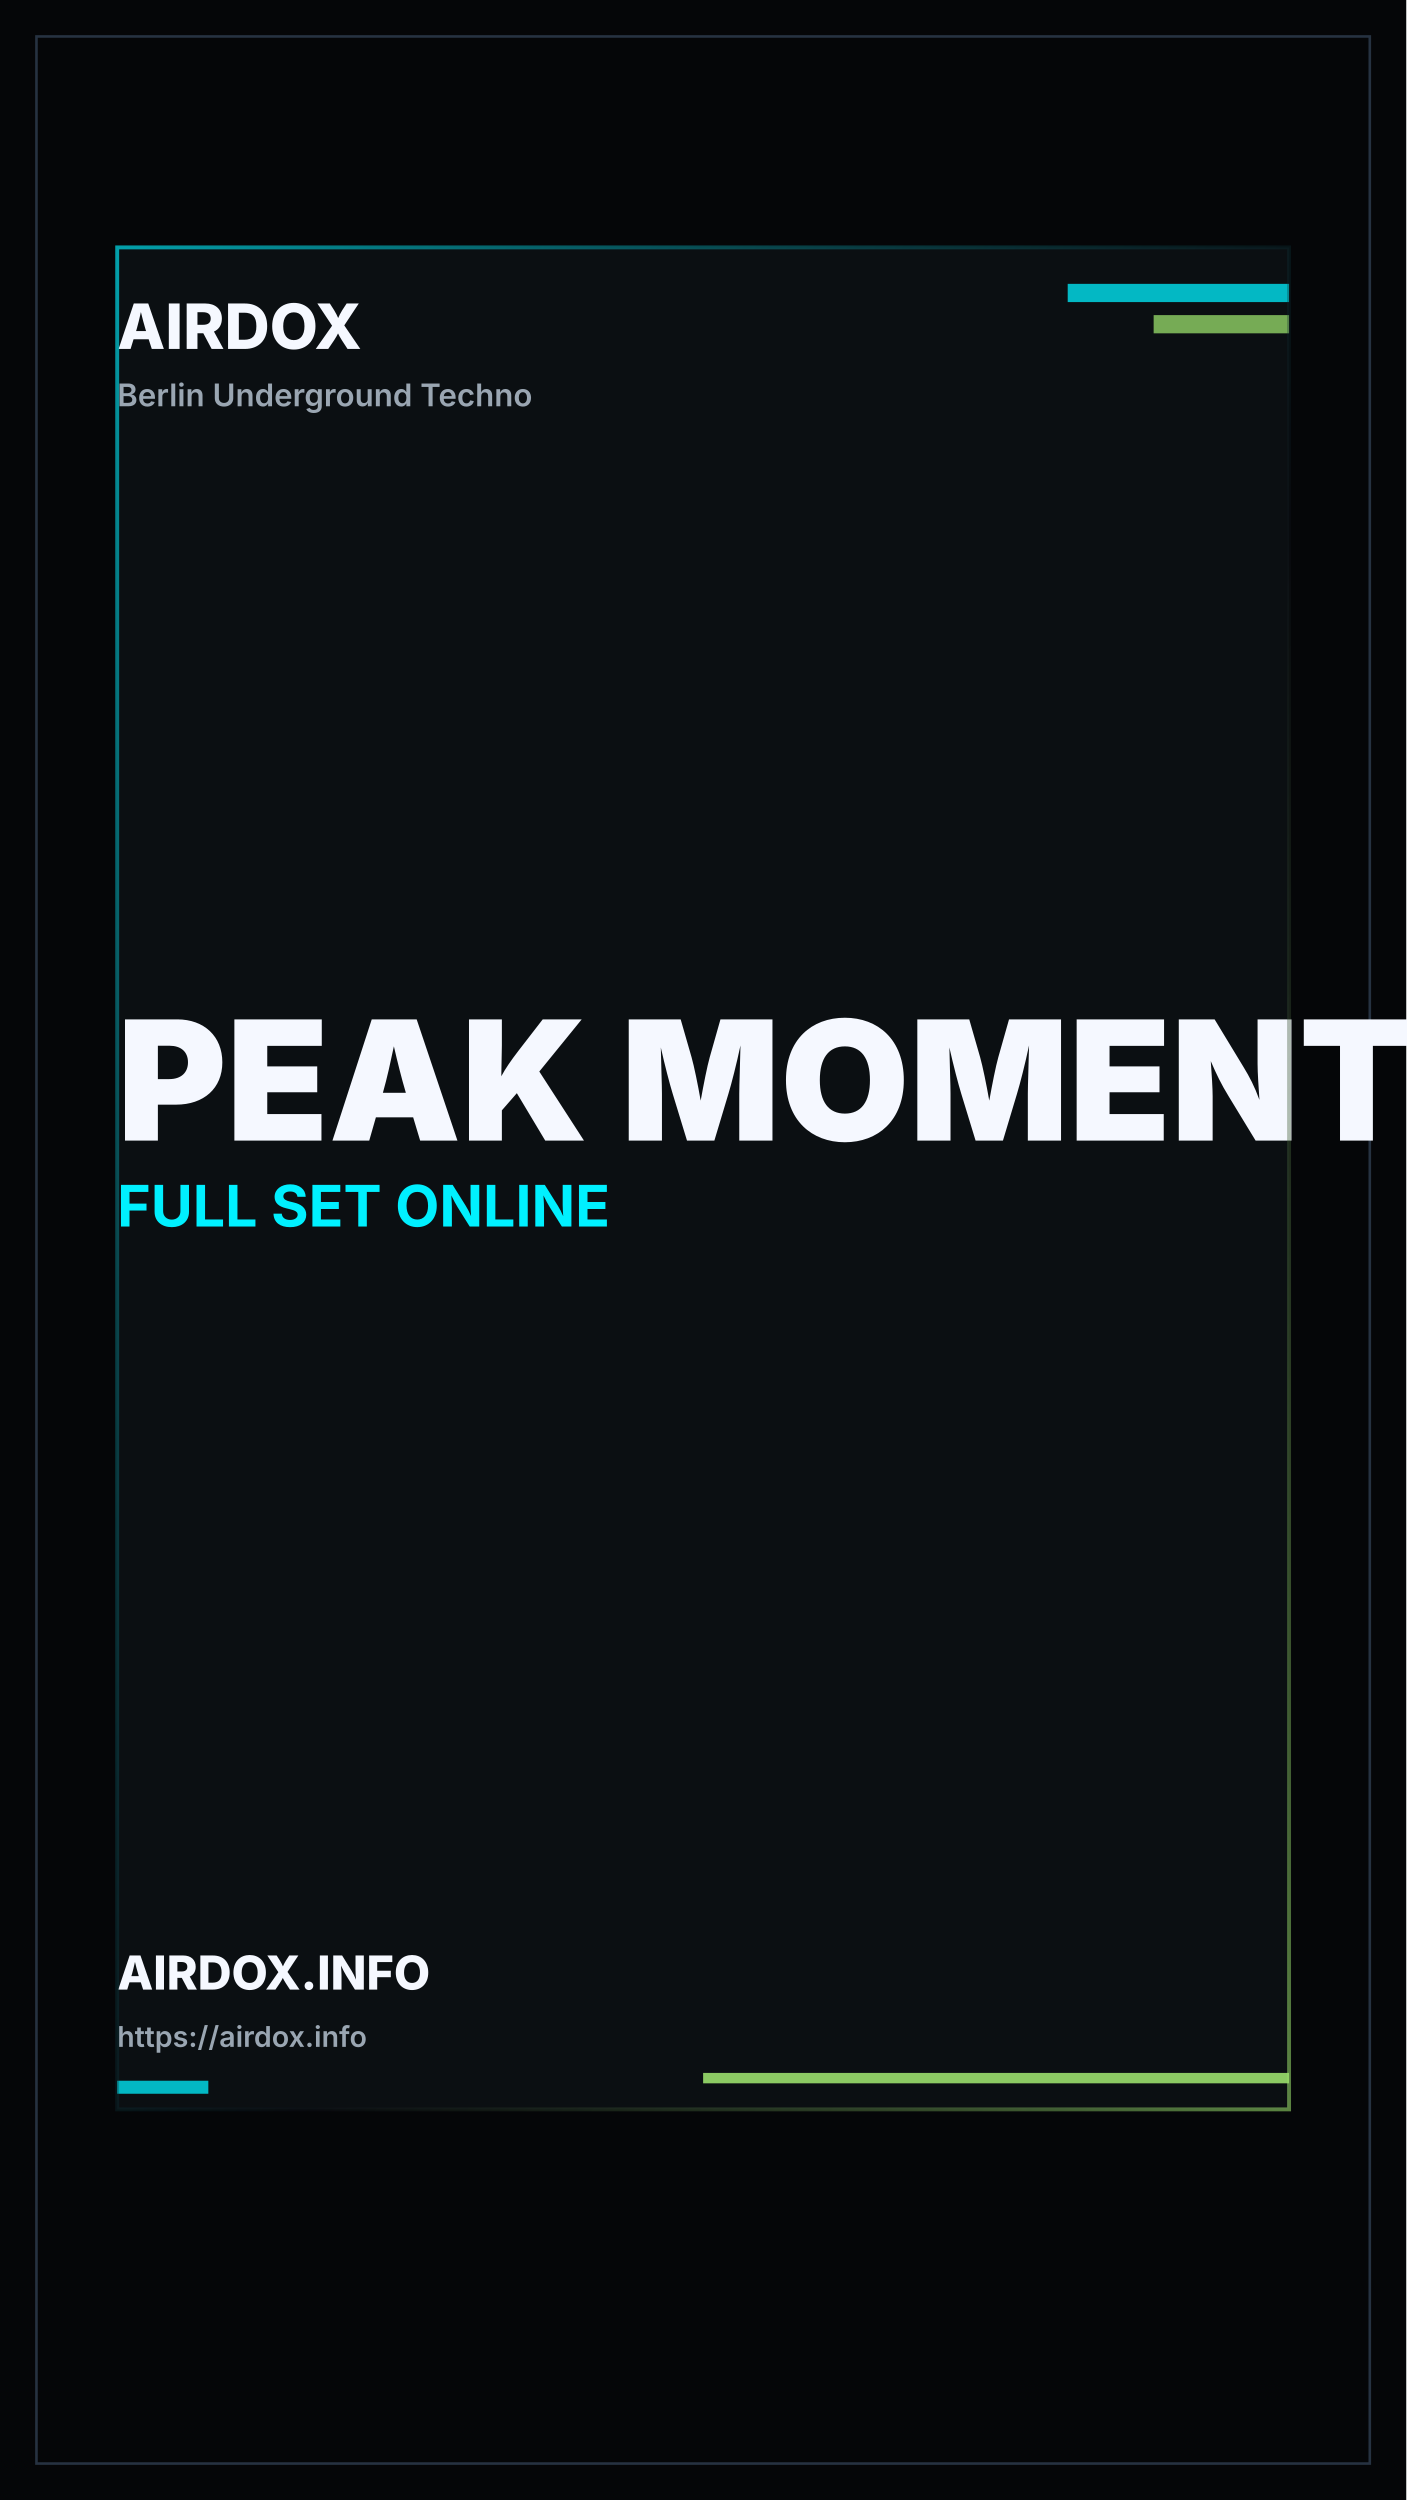
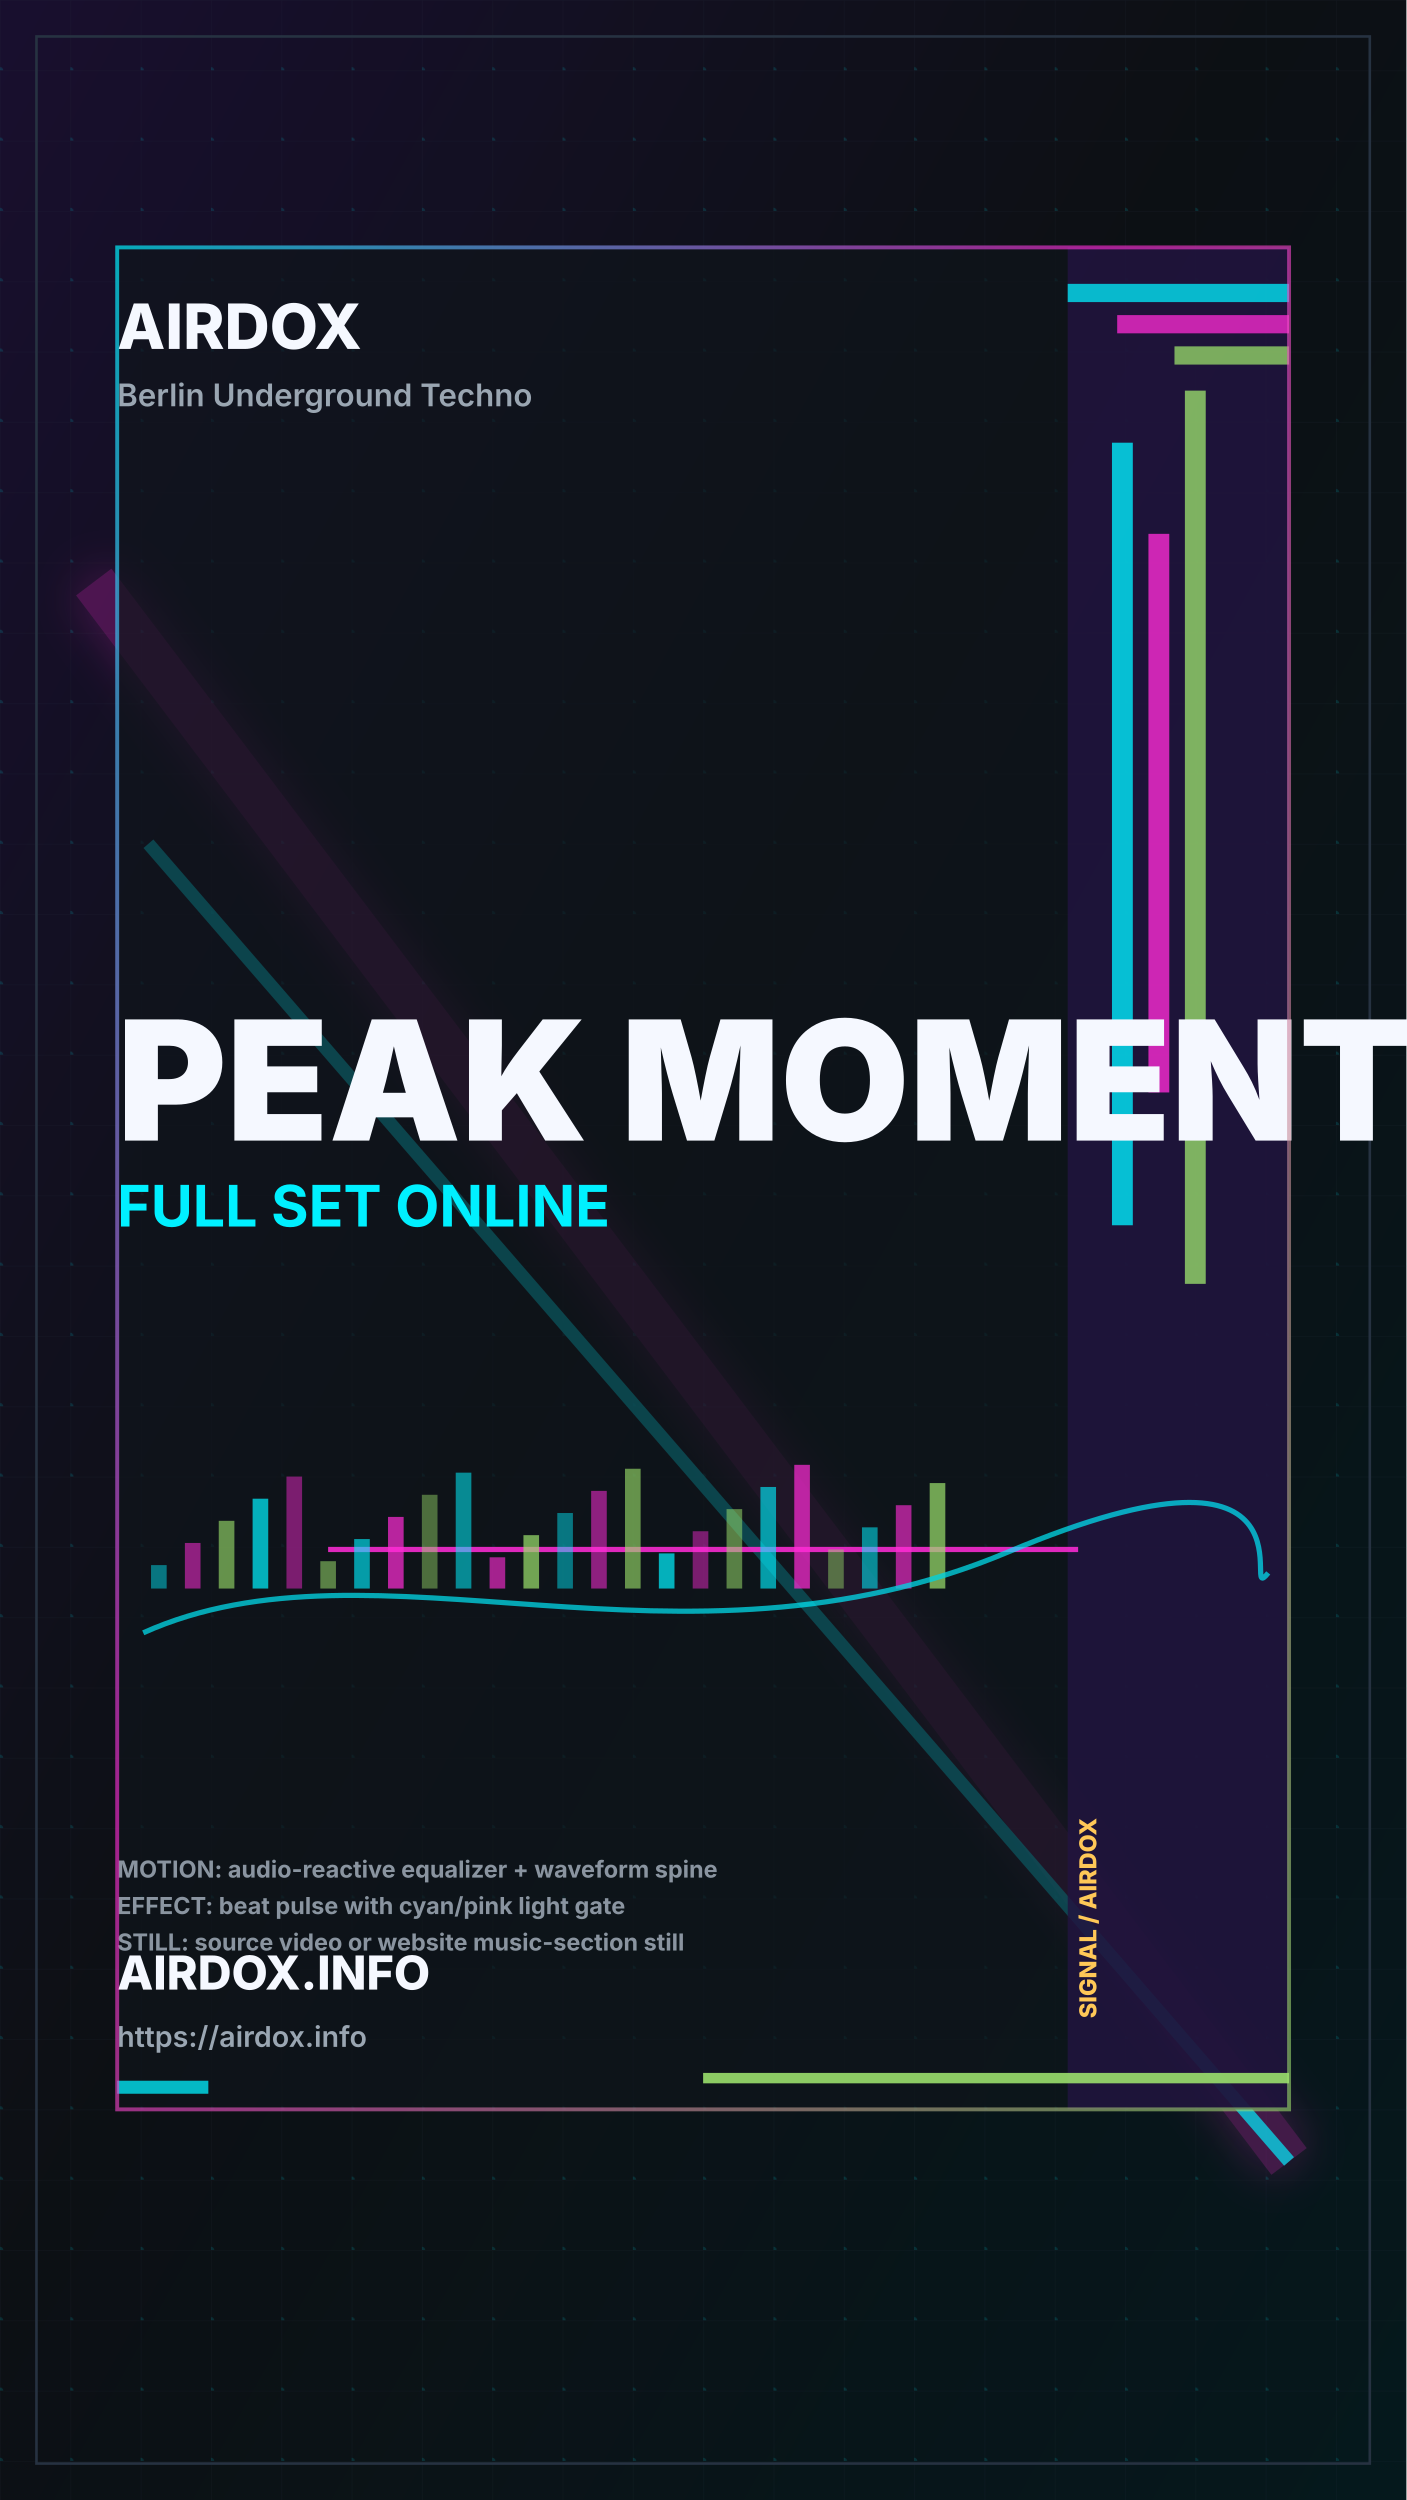
<svg xmlns="http://www.w3.org/2000/svg" width="1080" height="1920" viewBox="0 0 1080 1920" role="img" aria-label="AIRDOX PEAK MOMENT">
  <defs>
+     <linearGradient id="stageWash" x1="0" x2="1" y1="0" y2="1">
+       <stop offset="0" stop-color="#21133f" stop-opacity="0.95" />
+       <stop offset="0.45" stop-color="#0f141a" stop-opacity="0.96" />
+       <stop offset="1" stop-color="#061f25" stop-opacity="0.98" />
+     </linearGradient>
    <linearGradient id="edgeGlow" x1="0" x2="1" y1="0" y2="1">
-       <stop offset="0" stop-color="#00f0ff" stop-opacity="0.9" />
-       <stop offset="0.58" stop-color="#0f141a" stop-opacity="0.4" />
-       <stop offset="1" stop-color="#9adf6b" stop-opacity="0.8" />
+       <stop offset="0" stop-color="#00f0ff" stop-opacity="0.95" />
+       <stop offset="0.42" stop-color="#ff2bd6" stop-opacity="0.86" />
+       <stop offset="1" stop-color="#9adf6b" stop-opacity="0.82" />
    </linearGradient>
+     <pattern id="signalGrid" width="54" height="54" patternUnits="userSpaceOnUse">
+       <path d="M54 0H0V54" fill="none" stroke="#263241" stroke-width="1" opacity="0.55" />
+       <circle cx="0" cy="54" r="2.5" fill="#00f0ff" opacity="0.38" />
+     </pattern>
    <filter id="softGlow" x="-20%" y="-20%" width="140%" height="140%">
      <feGaussianBlur stdDeviation="18" result="blur" />
      <feMerge>
        <feMergeNode in="blur" />
        <feMergeNode in="SourceGraphic" />
      </feMerge>
    </filter>
  </defs>
  <rect width="100%" height="100%" fill="#050608" />
+   <rect width="100%" height="100%" fill="url(#stageWash)" opacity="0.72" />
+   <rect width="100%" height="100%" fill="url(#signalGrid)" opacity="0.34" />
  <rect x="28" y="28" width="1024" height="1864" fill="none" stroke="#263241" stroke-width="2" />
-   <rect x="90" y="190" width="900" height="1430" fill="#0f141a" opacity="0.58" />
-   <path d="M90 206 H585" stroke="#00f0ff" stroke-width="10" filter="url(#softGlow)" />
+   <path d="M72 447 L990 1660" stroke="#ff2bd6" stroke-width="34" opacity="0.24" filter="url(#softGlow)" />
+   <path d="M114 648 L990 1660" stroke="#00f0ff" stroke-width="10" opacity="0.68" />
+   <rect x="90" y="190" width="900" height="1430" fill="#0f141a" opacity="0.68" />
+   <rect x="820" y="190" width="170" height="1430" fill="#21133f" opacity="0.82" />
+   <path d="M90 206 H486" stroke="#00f0ff" stroke-width="10" filter="url(#softGlow)" />
+   <path d="M252 1190 H828" stroke="#ff2bd6" stroke-width="4" opacity="0.86" />
  <path d="M540 1596 H990" stroke="#9adf6b" stroke-width="8" opacity="0.9" />
+   <g opacity="0.78">
+     <rect x="854" y="340" width="16" height="601" fill="#00f0ff" />
+     <rect x="882" y="410" width="16" height="429" fill="#ff2bd6" />
+     <rect x="910" y="300" width="16" height="686" fill="#9adf6b" />
+   </g>
+   <g opacity="0.86" aria-label="audio reactive equalizer direction">
+     <rect x="116" y="1202" width="12" height="18" rx="0" fill="#00f0ff" opacity="0.52" />
+     <rect x="142" y="1185" width="12" height="35" rx="0" fill="#ff2bd6" opacity="0.62" />
+     <rect x="168" y="1168" width="12" height="52" rx="0" fill="#9adf6b" opacity="0.72" />
+     <rect x="194" y="1151" width="12" height="69" rx="0" fill="#00f0ff" opacity="0.82" />
+     <rect x="220" y="1134" width="12" height="86" rx="0" fill="#ff2bd6" opacity="0.52" />
+     <rect x="246" y="1199" width="12" height="21" rx="0" fill="#9adf6b" opacity="0.62" />
+     <rect x="272" y="1182" width="12" height="38" rx="0" fill="#00f0ff" opacity="0.72" />
+     <rect x="298" y="1165" width="12" height="55" rx="0" fill="#ff2bd6" opacity="0.82" />
+     <rect x="324" y="1148" width="12" height="72" rx="0" fill="#9adf6b" opacity="0.52" />
+     <rect x="350" y="1131" width="12" height="89" rx="0" fill="#00f0ff" opacity="0.62" />
+     <rect x="376" y="1196" width="12" height="24" rx="0" fill="#ff2bd6" opacity="0.72" />
+     <rect x="402" y="1179" width="12" height="41" rx="0" fill="#9adf6b" opacity="0.82" />
+     <rect x="428" y="1162" width="12" height="58" rx="0" fill="#00f0ff" opacity="0.52" />
+     <rect x="454" y="1145" width="12" height="75" rx="0" fill="#ff2bd6" opacity="0.62" />
+     <rect x="480" y="1128" width="12" height="92" rx="0" fill="#9adf6b" opacity="0.72" />
+     <rect x="506" y="1193" width="12" height="27" rx="0" fill="#00f0ff" opacity="0.82" />
+     <rect x="532" y="1176" width="12" height="44" rx="0" fill="#ff2bd6" opacity="0.52" />
+     <rect x="558" y="1159" width="12" height="61" rx="0" fill="#9adf6b" opacity="0.62" />
+     <rect x="584" y="1142" width="12" height="78" rx="0" fill="#00f0ff" opacity="0.72" />
+     <rect x="610" y="1125" width="12" height="95" rx="0" fill="#ff2bd6" opacity="0.82" />
+     <rect x="636" y="1190" width="12" height="30" rx="0" fill="#9adf6b" opacity="0.52" />
+     <rect x="662" y="1173" width="12" height="47" rx="0" fill="#00f0ff" opacity="0.62" />
+     <rect x="688" y="1156" width="12" height="64" rx="0" fill="#ff2bd6" opacity="0.72" />
+     <rect x="714" y="1139" width="12" height="81" rx="0" fill="#9adf6b" opacity="0.82" />
+     <path d="M110 1254 C288 1174, 522 1298, 774 1192 S950 1238, 974 1208" fill="none" stroke="#00f0ff" stroke-width="4" opacity="0.78" />
+   </g>
  <g font-family="Inter, Arial, sans-serif" fill="#f5f8ff">
    <text x="90" y="268" font-size="48" font-weight="800" letter-spacing="0">AIRDOX</text>
    <text x="90" y="312" font-size="24" font-weight="600" fill="#9aa6b2" letter-spacing="0">Berlin Underground Techno</text>
    <text x="90" y="876" font-size="128" font-weight="900" letter-spacing="0">PEAK MOMENT</text>
    <text x="90" y="942" font-size="44" font-weight="700" fill="#00f0ff" letter-spacing="0">FULL SET ONLINE</text>
    <text x="90" y="1528" font-size="36" font-weight="800" fill="#f5f8ff" letter-spacing="0">AIRDOX.INFO</text>
    <text x="90" y="1572" font-size="22" font-weight="600" fill="#9aa6b2" letter-spacing="0">https://airdox.info</text>
  </g>
+   <g font-family="Inter, Arial, sans-serif" font-size="18" font-weight="700" letter-spacing="0" fill="#9aa6b2" opacity="0.88">
+     <text x="90" y="1442">MOTION: audio-reactive equalizer + waveform spine</text>
+     <text x="90" y="1470">EFFECT: beat pulse with cyan/pink light gate</text>
+     <text x="90" y="1498">STILL: source video or website music-section still</text>
+   </g>
  <g opacity="0.75">
    <rect x="820" y="218" width="170" height="14" fill="#00f0ff" />
-     <rect x="886" y="242" width="104" height="14" fill="#9adf6b" />
+     <rect x="858" y="242" width="132" height="14" fill="#ff2bd6" />
+     <rect x="902" y="266" width="88" height="14" fill="#9adf6b" />
    <rect x="90" y="1598" width="70" height="10" fill="#00f0ff" />
  </g>
+   <text x="842" y="1550" transform="rotate(-90 842 1550)" font-family="Inter, Arial, sans-serif" font-size="18" font-weight="800" fill="#ffc857" letter-spacing="0">SIGNAL / AIRDOX</text>
  <rect x="90" y="190" width="900" height="1430" fill="none" stroke="url(#edgeGlow)" stroke-width="3" opacity="0.72" />
</svg>
